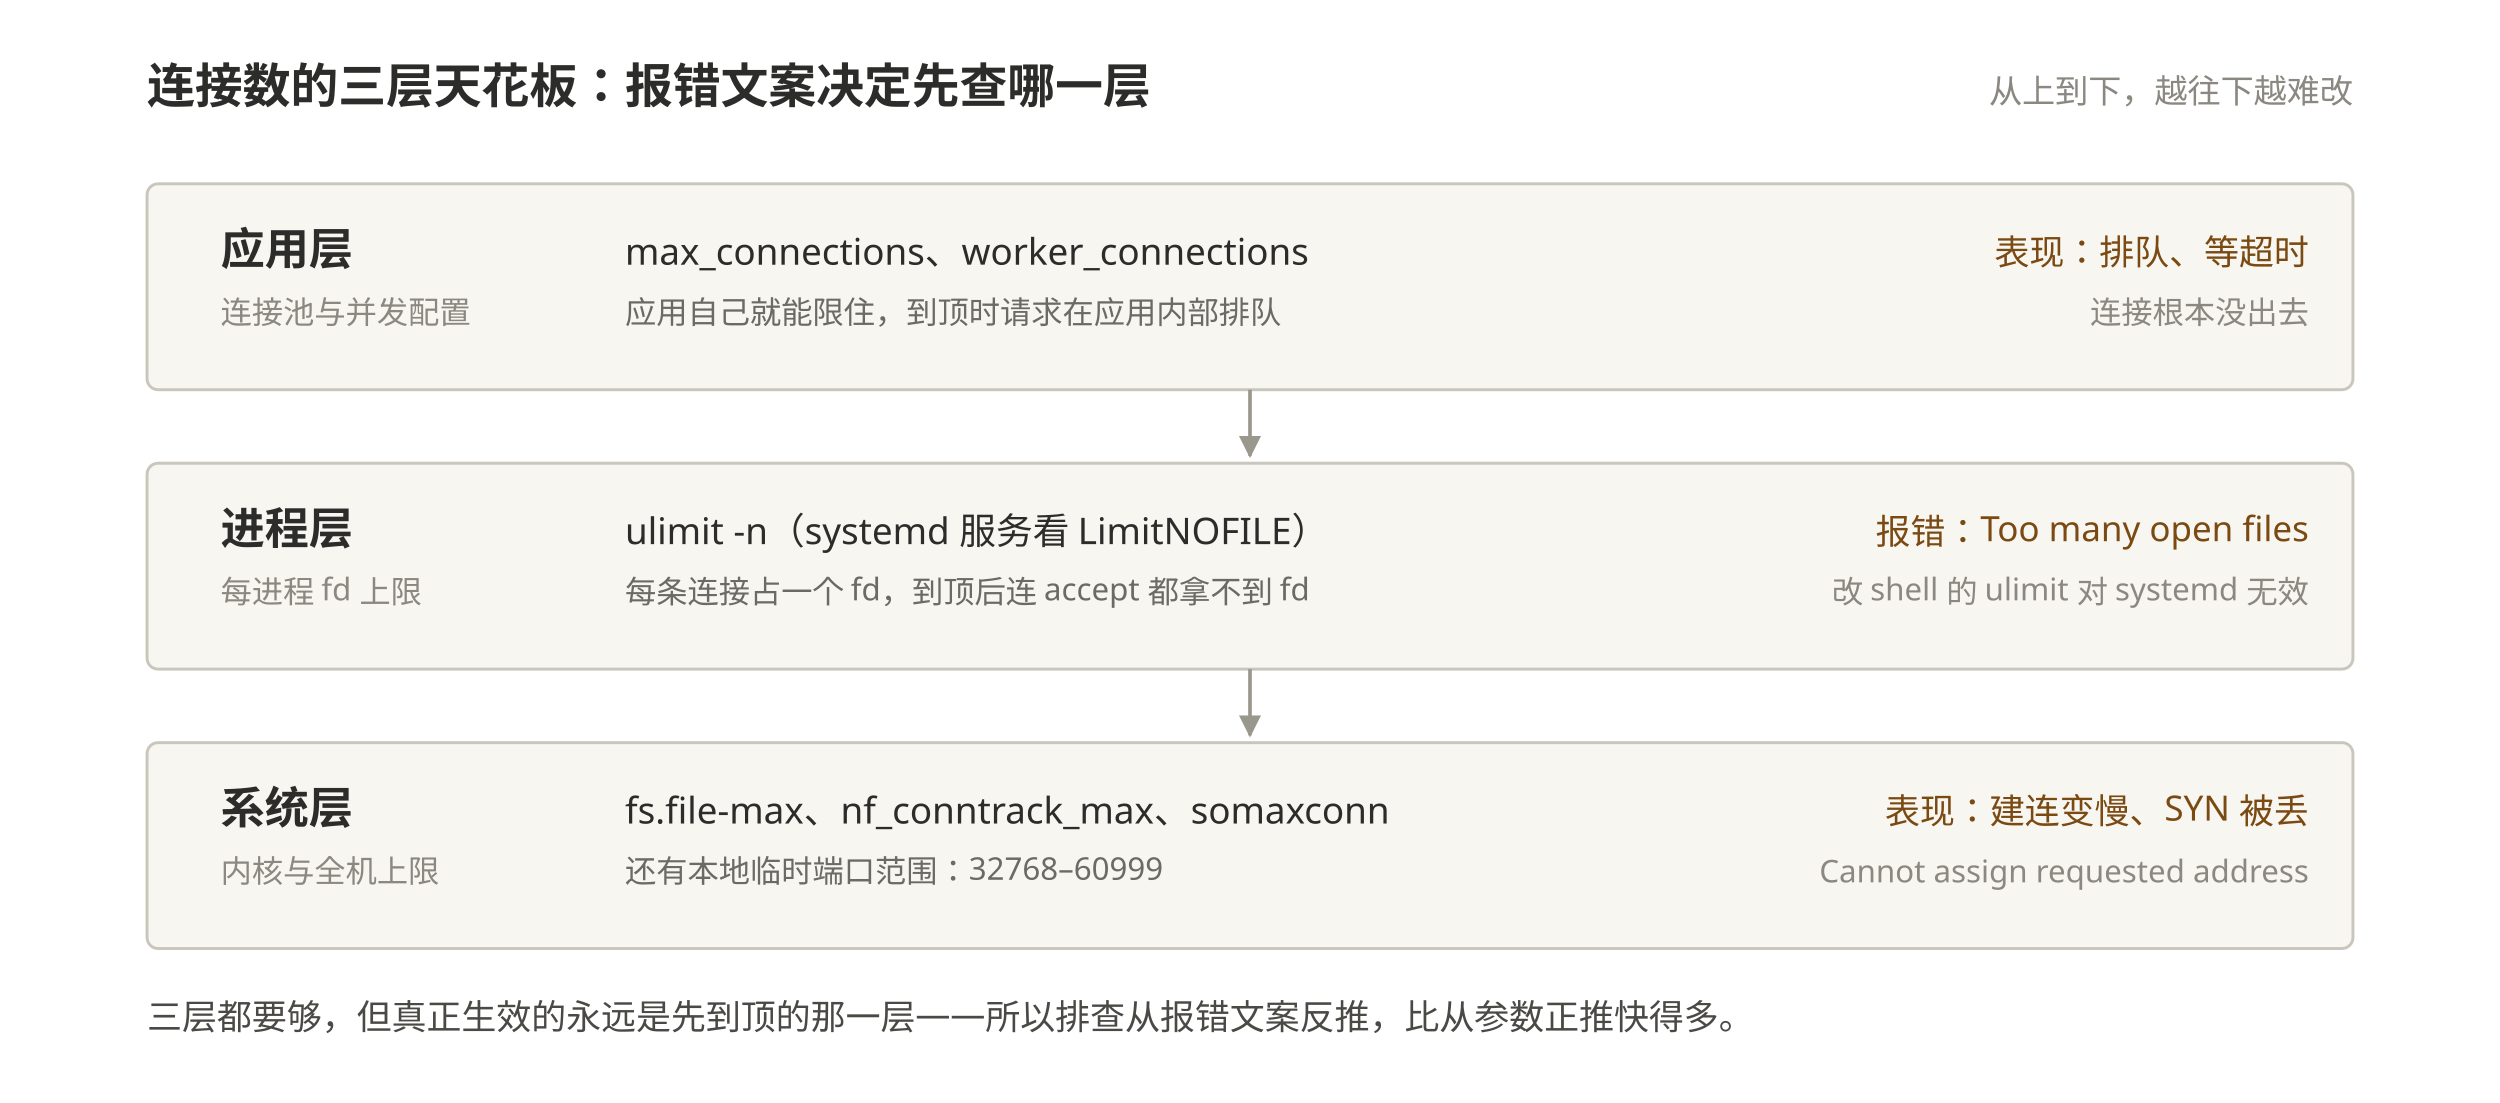
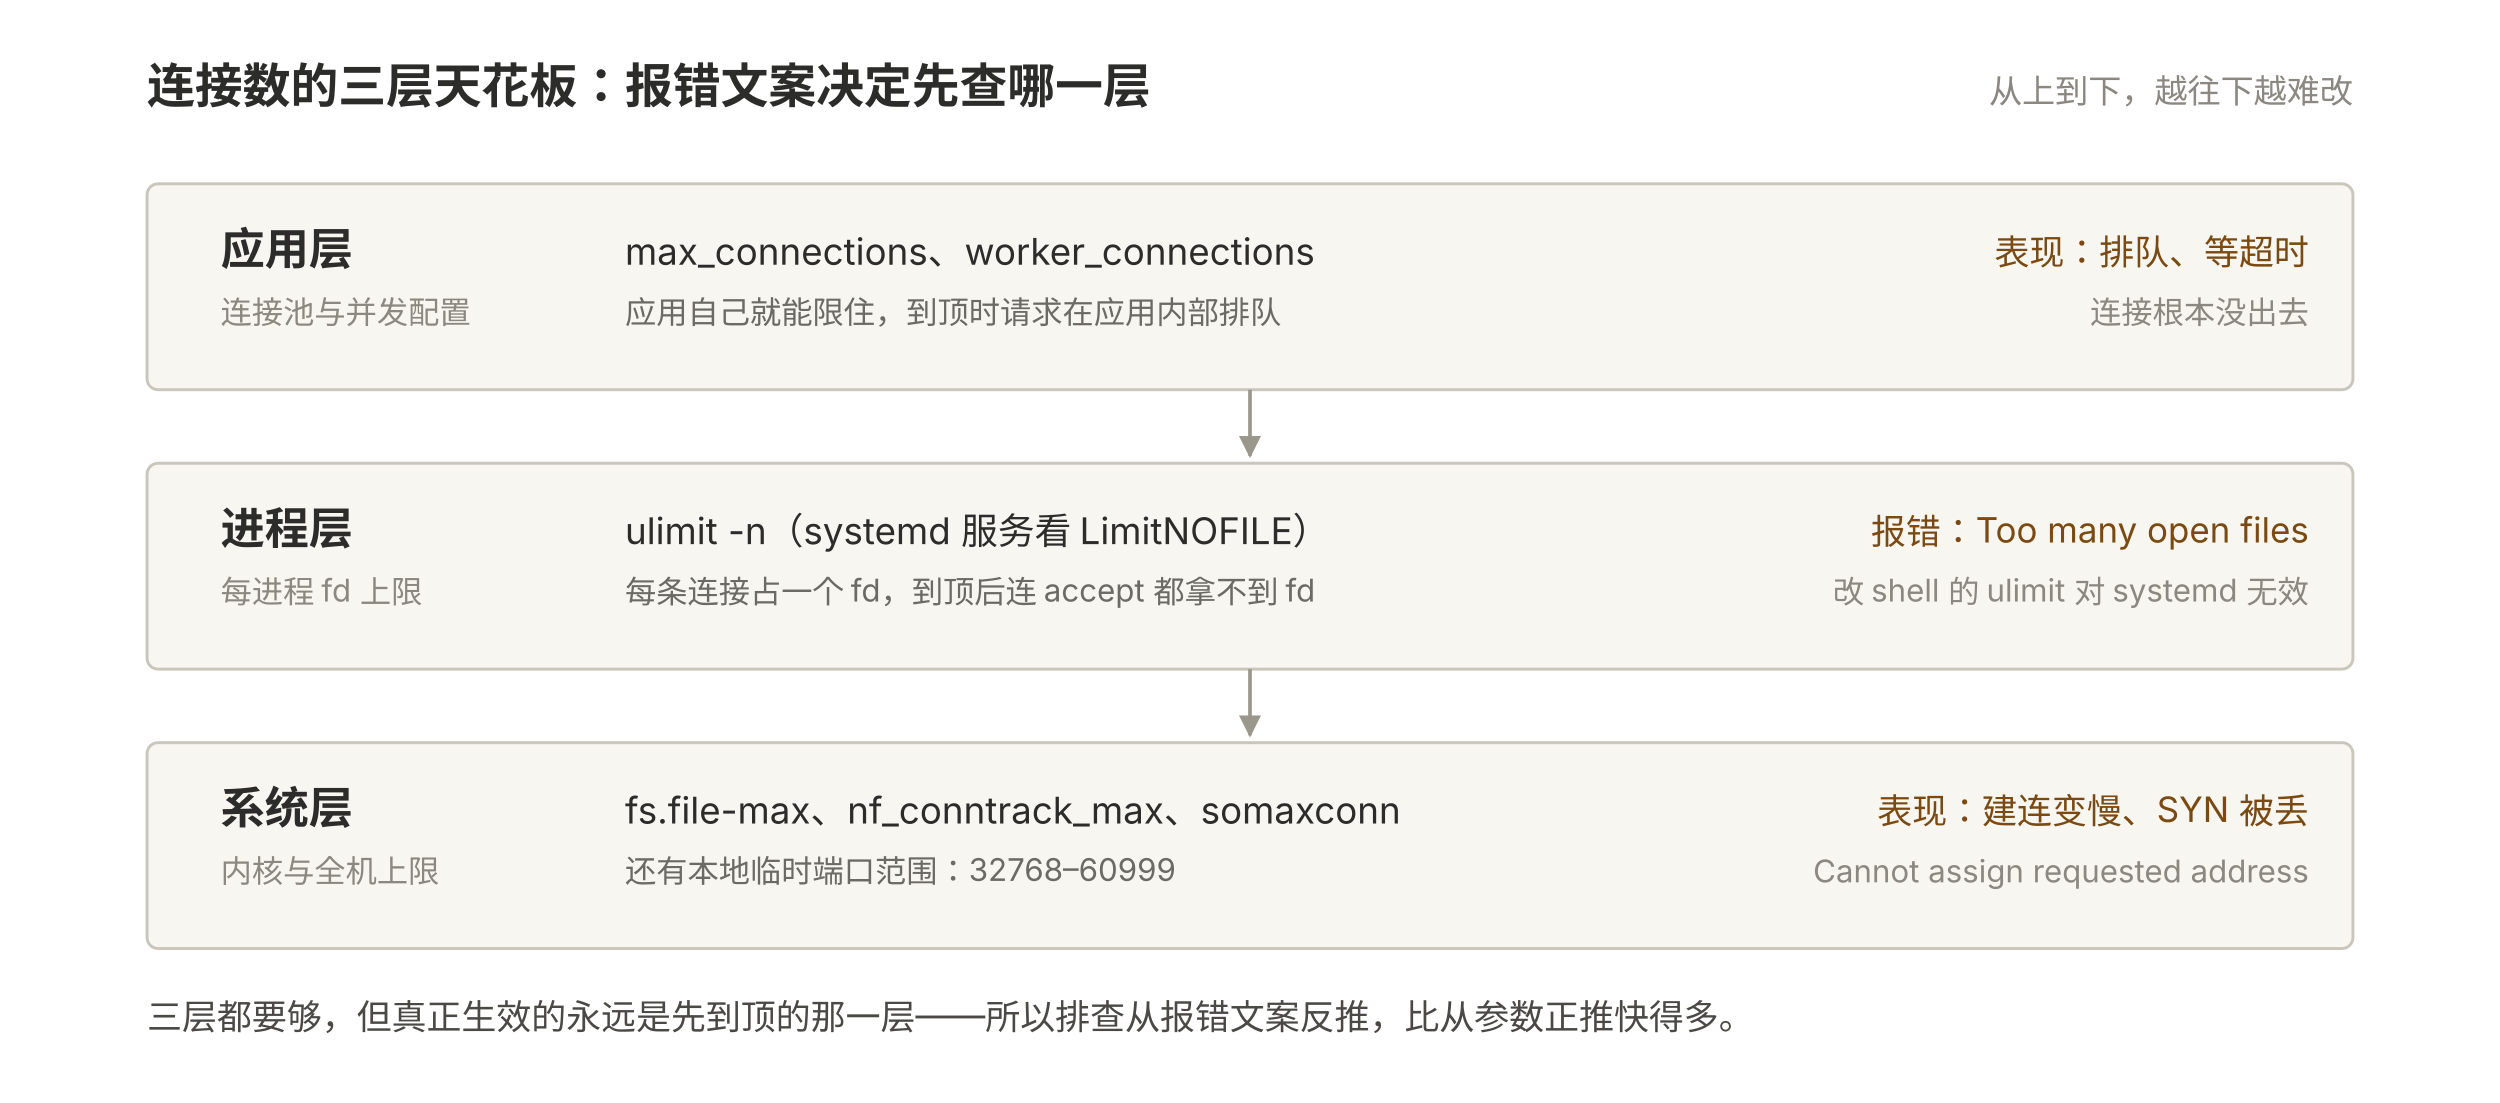
- <svg xmlns="http://www.w3.org/2000/svg" viewBox="0 0 680 300" width="680" height="300">
-   <rect width="680" height="300" fill="#FFFFFF" />
-   <defs>
-     <marker id="ar5" viewBox="0 0 10 10" refX="9" refY="5" markerWidth="6" markerHeight="6" orient="auto">
-       <path d="M0,0 L10,5 L0,10 Z" fill="#9A978D" />
-     </marker>
-   </defs>
-   <g font-family="'Segoe UI','Microsoft YaHei','PingFang SC',sans-serif">
-     <text x="40" y="28" font-size="13" font-weight="600" fill="#2C2C2A">连接数的三层天花板：报错文案决定先查哪一层</text>
-     <text x="640" y="28" font-size="9" fill="#8A8880" text-anchor="end">从上到下，越往下越难改</text>
-     <rect x="40" y="50" width="600" height="56" rx="3" fill="#F8F6F1" stroke="#C9C6BC" stroke-width="0.8" />
-     <text x="60" y="72" font-size="12" font-weight="600" fill="#2C2C2A">应用层</text>
-     <text x="60" y="88" font-size="8.5" fill="#8A8880">连接池与并发配置</text>
-     <text x="170" y="72" font-size="10" fill="#2C2C2A">max_connections、worker_connections</text>
-     <text x="170" y="88" font-size="8.5" fill="#6B6A65">应用自己就能限住，到顶时请求在应用内部排队</text>
-     <text x="628" y="72" font-size="9.5" fill="#7A4A12" text-anchor="end">表现：排队、等超时</text>
-     <text x="628" y="88" font-size="8.5" fill="#8A8880" text-anchor="end">连接根本没出去</text>
-     <line x1="340" y1="106" x2="340" y2="124" stroke="#9A978D" stroke-width="1" marker-end="url(#ar5)" />
-     <rect x="40" y="126" width="600" height="56" rx="3" fill="#F8F6F1" stroke="#C9C6BC" stroke-width="0.8" />
-     <text x="60" y="148" font-size="12" font-weight="600" fill="#2C2C2A">进程层</text>
-     <text x="60" y="164" font-size="8.5" fill="#8A8880">每进程 fd 上限</text>
-     <text x="170" y="148" font-size="10" fill="#2C2C2A">ulimit -n（systemd 服务看 LimitNOFILE）</text>
-     <text x="170" y="164" font-size="8.5" fill="#6B6A65">每条连接占一个 fd，到顶后连 accept 都拿不到 fd</text>
-     <text x="628" y="148" font-size="9.5" fill="#7A4A12" text-anchor="end">报错：Too many open files</text>
-     <text x="628" y="164" font-size="8.5" fill="#8A8880" text-anchor="end">改 shell 的 ulimit 对 systemd 无效</text>
-     <line x1="340" y1="182" x2="340" y2="200" stroke="#9A978D" stroke-width="1" marker-end="url(#ar5)" />
-     <rect x="40" y="202" width="600" height="56" rx="3" fill="#F8F6F1" stroke="#C9C6BC" stroke-width="0.8" />
-     <text x="60" y="224" font-size="12" font-weight="600" fill="#2C2C2A">系统层</text>
-     <text x="60" y="240" font-size="8.5" fill="#8A8880">内核与全机上限</text>
-     <text x="170" y="224" font-size="10" fill="#2C2C2A">fs.file-max、nf_conntrack_max、somaxconn</text>
-     <text x="170" y="240" font-size="8.5" fill="#6B6A65">还有本地临时端口范围：32768–60999</text>
-     <text x="628" y="224" font-size="9.5" fill="#7A4A12" text-anchor="end">表现：建连变慢、SYN 被丢</text>
-     <text x="628" y="240" font-size="8.5" fill="#8A8880" text-anchor="end">Cannot assign requested address</text>
-     <text x="40" y="280" font-size="9.5" fill="#4A4945">三层都要够，但真正生效的永远是先到顶的那一层——所以排查从报错文案反推，比从参数正推快得多。</text>
+ <svg xmlns="http://www.w3.org/2000/svg" viewBox="0 0 1200 529.41" width="1200" height="529.41">
+   <g transform="scale(1.764706)">
+     <rect width="680" height="300" fill="#FFFFFF" />
+     <defs>
+       <marker id="ar5" viewBox="0 0 10 10" refX="9" refY="5" markerWidth="6" markerHeight="6" orient="auto">
+         <path d="M0,0 L10,5 L0,10 Z" fill="#9A978D" />
+       </marker>
+     </defs>
+     <g font-family="-apple-system, 'Segoe UI', 'Microsoft YaHei', 'PingFang SC', sans-serif">
+       <text x="40" y="28" font-size="13" font-weight="600" fill="#2C2C2A">连接数的三层天花板：报错文案决定先查哪一层</text>
+       <text x="640" y="28" font-size="9" fill="#8A8880" text-anchor="end">从上到下，越往下越难改</text>
+       <rect x="40" y="50" width="600" height="56" rx="3" fill="#F8F6F1" stroke="#C9C6BC" stroke-width="0.8" />
+       <text x="60" y="72" font-size="12" font-weight="600" fill="#2C2C2A">应用层</text>
+       <text x="60" y="88" font-size="8.5" fill="#8A8880">连接池与并发配置</text>
+       <text x="170" y="72" font-size="10" fill="#2C2C2A">max_connections、worker_connections</text>
+       <text x="170" y="88" font-size="8.5" fill="#6B6A65">应用自己就能限住，到顶时请求在应用内部排队</text>
+       <text x="628" y="72" font-size="9.5" fill="#7A4A12" text-anchor="end">表现：排队、等超时</text>
+       <text x="628" y="88" font-size="8.5" fill="#8A8880" text-anchor="end">连接根本没出去</text>
+       <line x1="340" y1="106" x2="340" y2="124" stroke="#9A978D" stroke-width="1" marker-end="url(#ar5)" />
+       <rect x="40" y="126" width="600" height="56" rx="3" fill="#F8F6F1" stroke="#C9C6BC" stroke-width="0.8" />
+       <text x="60" y="148" font-size="12" font-weight="600" fill="#2C2C2A">进程层</text>
+       <text x="60" y="164" font-size="8.5" fill="#8A8880">每进程 fd 上限</text>
+       <text x="170" y="148" font-size="10" fill="#2C2C2A">ulimit -n（systemd 服务看 LimitNOFILE）</text>
+       <text x="170" y="164" font-size="8.5" fill="#6B6A65">每条连接占一个 fd，到顶后连 accept 都拿不到 fd</text>
+       <text x="628" y="148" font-size="9.5" fill="#7A4A12" text-anchor="end">报错：Too many open files</text>
+       <text x="628" y="164" font-size="8.5" fill="#8A8880" text-anchor="end">改 shell 的 ulimit 对 systemd 无效</text>
+       <line x1="340" y1="182" x2="340" y2="200" stroke="#9A978D" stroke-width="1" marker-end="url(#ar5)" />
+       <rect x="40" y="202" width="600" height="56" rx="3" fill="#F8F6F1" stroke="#C9C6BC" stroke-width="0.8" />
+       <text x="60" y="224" font-size="12" font-weight="600" fill="#2C2C2A">系统层</text>
+       <text x="60" y="240" font-size="8.5" fill="#8A8880">内核与全机上限</text>
+       <text x="170" y="224" font-size="10" fill="#2C2C2A">fs.file-max、nf_conntrack_max、somaxconn</text>
+       <text x="170" y="240" font-size="8.5" fill="#6B6A65">还有本地临时端口范围：32768–60999</text>
+       <text x="628" y="224" font-size="9.5" fill="#7A4A12" text-anchor="end">表现：建连变慢、SYN 被丢</text>
+       <text x="628" y="240" font-size="8.5" fill="#8A8880" text-anchor="end">Cannot assign requested address</text>
+       <text x="40" y="280" font-size="9.5" fill="#4A4945">三层都要够，但真正生效的永远是先到顶的那一层——所以排查从报错文案反推，比从参数正推快得多。</text>
+     </g>
  </g>
</svg>
